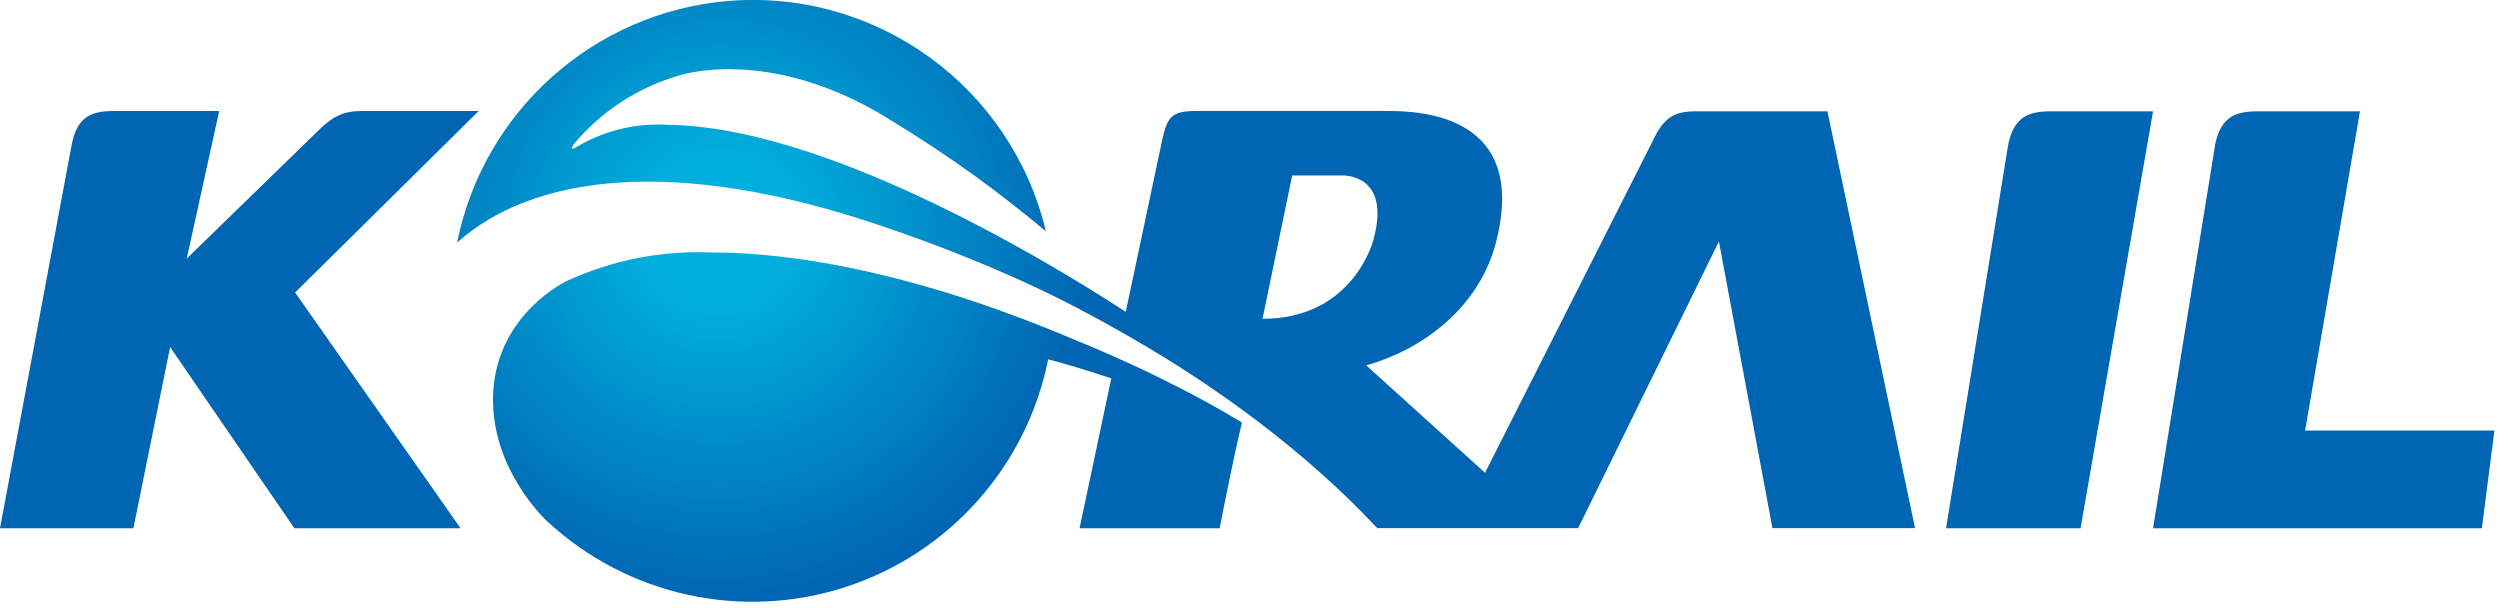
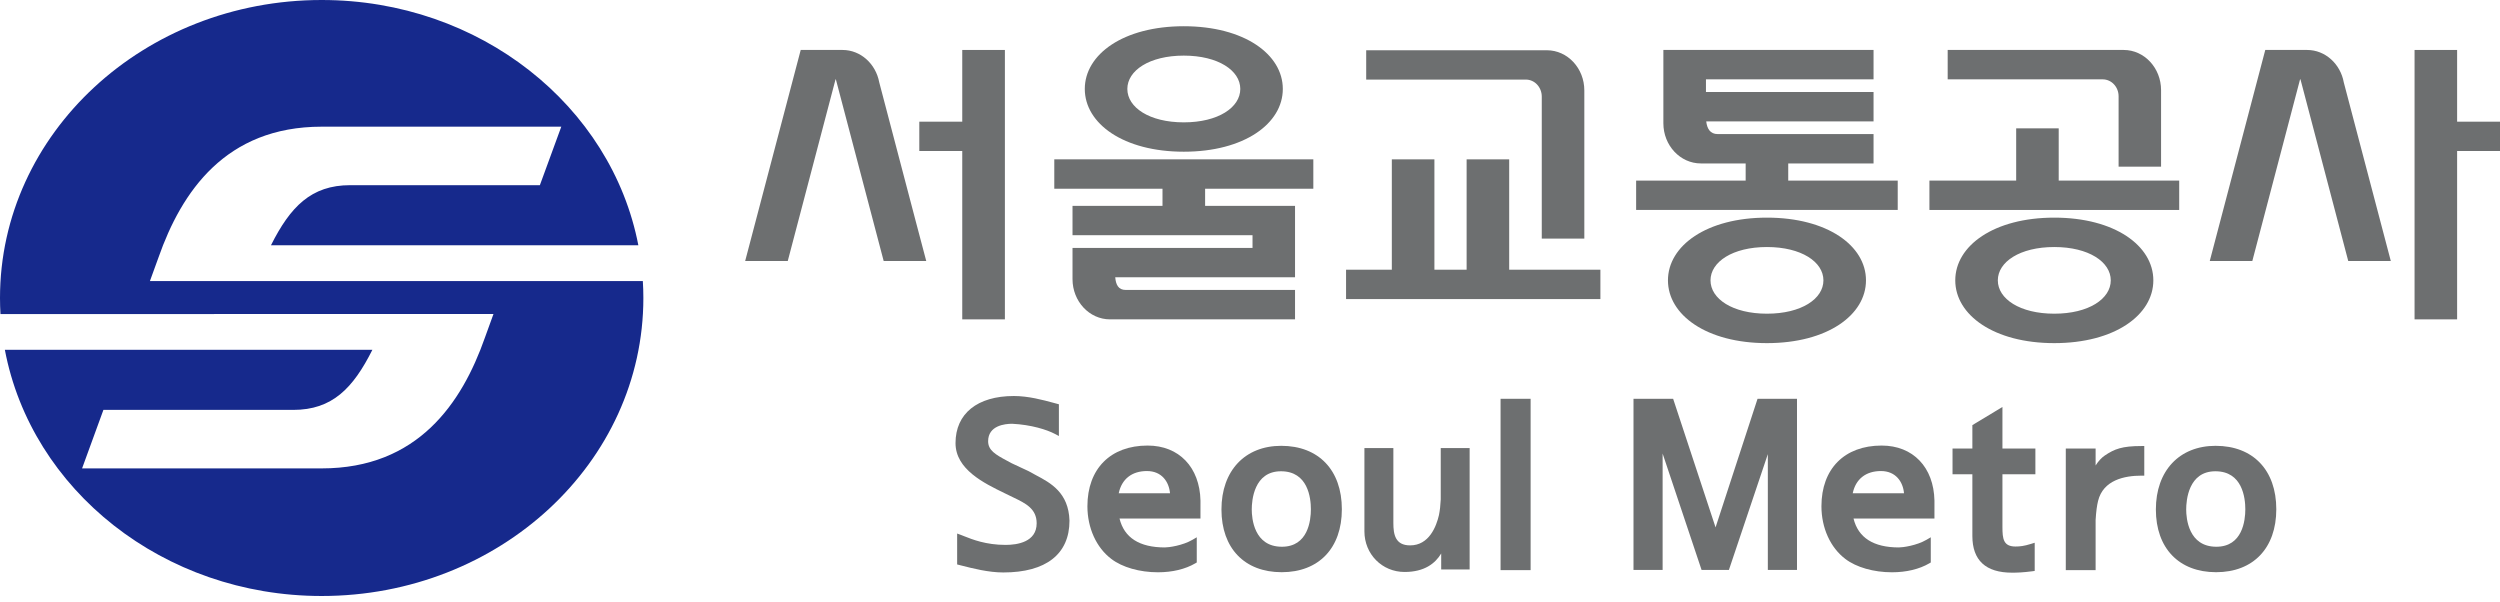
- <svg xmlns="http://www.w3.org/2000/svg" viewBox="0 0 284 69" xml:space="preserve" style="fill-rule:evenodd;clip-rule:evenodd;stroke-linejoin:round;stroke-miterlimit:2">
-   <path d="M0-47.364c-2.93 0-4.153 1.044-4.753 3.771L-11.813 0H3.468l8.234-47.364H0Z" style="fill:#0066b3;fill-rule:nonzero" transform="translate(232.884 60.011)" />
-   <path d="M0-47.397h-13.334c-2.055 0-3.215.652-4.581 1.927l-15.246 14.835 3.686-16.762h-12.082c-2.882 0-4.066 1.031-4.65 3.694L-54.375 0h15.154l4.172-20.585L-20.934 0h18.879L-20.85-26.781 0-47.397Z" style="fill:#0066b3;fill-rule:nonzero" transform="translate(54.375 60.01)" />
-   <path d="m0 25.158 6.233-36.261H-5.461c-2.884 0-4.115.998-4.729 3.615l-7.083 43.749h37.351l1.426-11.103H0Z" style="fill:#0066b3;fill-rule:nonzero" transform="translate(261.86 23.75)" />
-   <path d="M.021.804A.825.825 0 0 1-.718.145c.2.179.583.243 1.168.042C.582.142.703.094.814.044c.101-.045.204-.099.311-.161.221-.127.468-.304.667-.517h.548l.384.782.146-.782h.389L3.02.503h-.359c-.056 0-.08-.016-.105-.056l-.47-.93-.324.293c.147.041.311.154.356.344.082.336-.202.35-.297.35H1.3c-.068 0-.08-.015-.094-.076l-.1-.472C.85.123.269.461-.14.466A.434.434 0 0 1-.39.407C-.401.4-.404.401-.406.402L-.4.413A.585.585 0 0 0-.115.6S.126.684.45.488C.638.374.765.278.888.176a.822.822 0 0 1-.867.628ZM1.56.328h.135s.136.008.087-.174c0 0-.053-.217-.303-.217l.081.391Z" style="fill:url(#a);fill-rule:nonzero" transform="matrix(41.64483 0 0 -41.64483 81.828 33.594)" />
-   <path d="M-.414.957S-.603.869-.616.654c-.012-.21.147-.355.147-.355l.001-.001A.827.827 0 0 1 .905.742C.933.735.993.718 1.078.69L.991.279h.384s.031.162.061.29c-.218.132-.45.223-.45.223-.412.176-.752.243-1.006.243A.86.86 0 0 1-.414.957Z" style="fill:url(#b);fill-rule:nonzero" transform="matrix(41.44663 0 0 -41.44663 81.564 71.575)" />
-   <defs>
-     <radialGradient id="a" cx="0" cy="0" r="1" gradientUnits="userSpaceOnUse" gradientTransform="matrix(1 0 0 -1 0 .172)">
-       <stop offset="0" style="stop-color:#00afdc;stop-opacity:1" />
-       <stop offset=".2" style="stop-color:#00afdc;stop-opacity:1" />
-       <stop offset="1" style="stop-color:#0066b3;stop-opacity:1" />
-     </radialGradient>
-     <radialGradient id="b" cx="0" cy="0" r="1" gradientUnits="userSpaceOnUse" gradientTransform="matrix(1 0 0 -1 0 1.093)">
-       <stop offset="0" style="stop-color:#00afdc;stop-opacity:1" />
-       <stop offset=".2" style="stop-color:#00afdc;stop-opacity:1" />
-       <stop offset="1" style="stop-color:#0066b3;stop-opacity:1" />
-     </radialGradient>
-   </defs>
+ <svg xmlns="http://www.w3.org/2000/svg" width="100%" height="100%" viewBox="0 0 470 113" version="1.1" xml:space="preserve" style="fill-rule:evenodd;clip-rule:evenodd;stroke-linejoin:round;stroke-miterlimit:2;">
+   <path d="M180.904,22.876l-8.075,-0l-0,5.512l8.075,0l0,31.652l8.016,0l0,-50.648l-8.016,-0l0,13.484Z" style="fill:#6d6f70;fill-rule:nonzero;" />
+   <path d="M165.294,15.466c-0.646,-3.453 -3.484,-6.074 -6.903,-6.074l-7.856,-0l-10.445,39.678l8.008,-0l8.984,-34.153l0.06,0l8.99,34.153l8.002,-0l-2.023,-7.654l-6.817,-25.95Z" style="fill:#6d6f70;fill-rule:nonzero;" />
+   <path d="M470,22.876l-8.062,-0l0,-13.484l-8.001,-0l0,50.648l8.001,0l0,-31.652l8.062,0l0,-5.512Z" style="fill:#6d6f70;fill-rule:nonzero;" />
+   <path d="M283.727,29.959l-8.002,0l0,20.746l-6.056,-0l-0,-20.746l-8.006,0l-0,20.746l-8.603,-0l0,5.522l47.815,-0l-0,-5.522l-17.148,-0l-0,-20.746Z" style="fill:#6d6f70;fill-rule:nonzero;" />
+   <path d="M336.188,30.726l16.039,0l-0,-5.519l-29.303,0c-1.398,0 -1.998,-1.008 -2.152,-2.382l31.455,-0l-0,-5.527l-31.506,0l0,-2.381l31.506,0l-0,-5.525l-39.513,-0l0,13.783c0,4.167 3.162,7.551 7.05,7.551l8.42,0l0,3.223l-20.591,0l-0,5.523l49.179,-0l-0,-5.523l-20.584,0l0,-3.223Z" style="fill:#6d6f70;fill-rule:nonzero;" />
+   <path d="M332.188,58.974c-6.474,0 -10.613,-2.795 -10.613,-6.267c-0,-3.463 4.139,-6.266 10.613,-6.266c6.475,-0 10.616,2.803 10.616,6.266c0,3.472 -4.141,6.267 -10.616,6.267m-0,-18.059c-11.351,0 -18.613,5.283 -18.613,11.792c-0,6.509 7.262,11.801 18.613,11.801c11.357,-0 18.616,-5.292 18.616,-11.801c-0,-6.509 -7.259,-11.792 -18.616,-11.792" style="fill:#6d6f70;fill-rule:nonzero;" />
+   <path d="M387.036,24.13l-7.995,0l0,9.82l-16.31,-0l0,5.523l46.959,-0l-0,-5.523l-22.654,-0l-0,-9.82Z" style="fill:#6d6f70;fill-rule:nonzero;" />
+   <path d="M386.208,58.974c-6.482,0 -10.617,-2.795 -10.617,-6.267c0,-3.463 4.135,-6.266 10.617,-6.266c6.468,-0 10.616,2.803 10.616,6.266c0,3.472 -4.148,6.267 -10.616,6.267m-0,-18.059c-11.358,0 -18.618,5.283 -18.618,11.792c0,6.509 7.26,11.801 18.618,11.801c11.356,-0 18.62,-5.292 18.62,-11.801c-0,-6.509 -7.264,-11.792 -18.62,-11.792" style="fill:#6d6f70;fill-rule:nonzero;" />
+   <path d="M198.206,35.483l20.343,-0l-0,3.22l-16.916,-0l0,5.517l33.841,-0l0,2.388l-33.841,-0l0,5.871c0,4.163 3.152,7.561 7.044,7.561l34.789,0l0,-5.529l-31.82,0c-1.408,0 -1.869,-1.01 -1.981,-2.381l33.801,-0l0,-13.427l-16.905,-0l0,-3.22l20.345,-0l0,-5.524l-48.7,-0l0,5.524Z" style="fill:#6d6f70;fill-rule:nonzero;" />
+   <path d="M222.554,10.455c6.471,-0 10.621,2.811 10.621,6.266c0,3.474 -4.15,6.282 -10.621,6.282c-6.475,0 -10.614,-2.808 -10.614,-6.282c0,-3.455 4.139,-6.266 10.614,-6.266m0,18.067c11.353,0 18.615,-5.286 18.615,-11.801c-0,-6.511 -7.262,-11.79 -18.615,-11.79c-11.349,-0 -18.613,5.279 -18.613,11.79c0,6.515 7.264,11.801 18.613,11.801" style="fill:#6d6f70;fill-rule:nonzero;" />
+   <path d="M286.859,14.961c1.659,-0 2.993,1.435 2.993,3.203l0,26.697l8.001,-0l-0,-27.863c-0,-4.162 -3.145,-7.551 -7.045,-7.551l-33.963,0l-0,5.514l30.014,-0Z" style="fill:#6d6f70;fill-rule:nonzero;" />
+   <path d="M395.299,14.917c1.663,0 2.997,1.421 2.997,3.193l0,13.22l7.985,0l0,-14.379c0,-4.164 -3.143,-7.56 -7.034,-7.56l-33.083,0l-0,5.526l29.135,0Z" style="fill:#6d6f70;fill-rule:nonzero;" />
+   <path d="M433.735,9.392l-7.864,-0l-10.437,39.678l8.002,0l8.976,-34.153l0.077,0l8.981,34.153l8.002,0l-8.838,-33.572c-0.627,-3.472 -3.478,-6.106 -6.899,-6.106" style="fill:#6d6f70;fill-rule:nonzero;" />
+   <path d="M194.765,89.336c-0.461,-0.243 -0.907,-0.481 -1.369,-0.75l-3.22,-1.505c-0.294,-0.163 -0.589,-0.32 -0.878,-0.475c-2.189,-1.169 -3.529,-1.969 -3.529,-3.655c-0,-2.959 3.175,-3.282 4.513,-3.282c3.591,0.175 6.559,1.124 8.011,1.892l0.78,0.411l-0,-5.968l-0.994,-0.267c-1.997,-0.541 -4.735,-1.287 -7.465,-1.287c-6.876,0 -10.976,3.31 -10.976,8.852c-0,4.934 5.338,7.529 9.241,9.423l1.687,0.821c2.223,1.07 4.327,2.087 4.327,4.832c-0,3.537 -3.659,4.064 -5.844,4.064c-3.683,-0 -6.251,-1.024 -7.787,-1.637c-0.227,-0.089 -0.429,-0.171 -0.601,-0.236l-0.718,-0.265l0,5.812l0.662,0.168c2.333,0.596 5.235,1.339 8.016,1.339c8.023,-0 12.442,-3.45 12.442,-9.734c-0.156,-5.292 -3.559,-7.1 -6.298,-8.553" style="fill:#6d6f70;fill-rule:nonzero;" />
+   <path d="M215.623,88.556c2.789,0 4.15,2.021 4.34,4.18l-9.644,-0c0.557,-2.667 2.46,-4.18 5.304,-4.18m0.129,-4.791c-6.982,0 -11.319,4.37 -11.319,11.408c0,4.082 1.681,7.786 4.501,9.909c2.056,1.575 5.33,2.507 8.754,2.507c2.711,-0 5.145,-0.582 7.039,-1.689l0.264,-0.153l-0,-4.738l-0.797,0.467c-1.888,1.1 -4.465,1.442 -5.193,1.442c-4.786,0 -7.656,-1.828 -8.532,-5.44l15.218,0l0.003,-3.355c-0.14,-6.293 -4.04,-10.358 -9.938,-10.358" style="fill:#6d6f70;fill-rule:nonzero;" />
+   <path d="M240.824,88.599c5.071,-0 5.623,4.992 5.623,7.141c-0,2.12 -0.534,7.047 -5.452,7.047c-5.26,-0 -5.665,-5.36 -5.665,-7.006c0,-1.684 0.398,-7.182 5.494,-7.182m0.043,-4.785c-6.825,-0 -11.234,4.694 -11.234,11.967c-0,7.273 4.336,11.793 11.321,11.793c6.982,-0 11.315,-4.533 11.315,-11.834c0,-7.36 -4.37,-11.926 -11.402,-11.926" style="fill:#6d6f70;fill-rule:nonzero;" />
+   <path d="M270.859,93.893c-0.051,1.125 -0.157,2.038 -0.334,2.939c-0.491,2.127 -1.847,5.699 -5.423,5.699c-2.767,-0 -3.15,-2.017 -3.15,-4.195l0,-14.094l-5.442,-0l0,15.653c0,4.282 3.32,7.635 7.553,7.635c3.753,0 5.783,-1.63 6.882,-3.476l0,3.005l5.347,0l-0,-22.817l-5.433,-0l-0,9.651Z" style="fill:#6d6f70;fill-rule:nonzero;" />
+   <rect x="282.106" y="74.972" width="5.65" height="32.213" style="fill:#6d6f70;" />
+   <path d="M322.526,99.15l-7.976,-24.178l-7.453,-0l-0,32.171l5.476,0l-0,-21.876l7.321,21.876l5.142,0l7.317,-21.764l-0,21.764l5.483,0l0,-32.171l-7.417,-0l-7.893,24.178Z" style="fill:#6d6f70;fill-rule:nonzero;" />
+   <path d="M353.617,88.556c2.786,0 4.15,2.021 4.337,4.18l-9.643,-0c0.556,-2.667 2.464,-4.18 5.306,-4.18m0.13,-4.791c-6.983,0 -11.317,4.37 -11.317,11.408c-0,4.082 1.682,7.784 4.496,9.909c2.059,1.575 5.33,2.507 8.755,2.507c2.711,-0 5.146,-0.582 7.043,-1.689l0.262,-0.153l-0,-4.738l-0.799,0.467c-1.888,1.1 -4.466,1.442 -5.195,1.442c-4.779,0 -7.648,-1.828 -8.531,-5.44l15.215,0l0.002,-3.355c-0.131,-6.293 -4.03,-10.358 -9.931,-10.358" style="fill:#6d6f70;fill-rule:nonzero;" />
+   <path d="M376.458,76.511l-5.653,3.412l-0,4.406l-3.729,-0l0,4.832l3.729,-0l-0,11.601c-0,4.58 2.51,6.901 7.462,6.901c0.926,-0 2.027,-0.032 3.797,-0.263l0.46,-0.063l-0,-5.302l-0.693,0.216c-1.315,0.412 -2.089,0.495 -2.911,0.495c-2.29,0 -2.462,-1.454 -2.462,-3.673l-0,-9.912l6.195,-0l0,-4.832l-6.195,-0l-0,-7.818Z" style="fill:#6d6f70;fill-rule:nonzero;" />
+   <path d="M395.7,85.636c-0.64,0.44 -1.217,1.069 -1.725,1.877l-0,-3.185l-5.607,0l0,22.857l5.607,0l-0,-9.42c0.097,-1.6 0.243,-2.708 0.463,-3.591c0.966,-3.929 4.963,-4.753 8.155,-4.753l0.531,-0l-0,-5.567l-0.531,-0c-3.634,-0 -5.058,0.549 -6.893,1.782" style="fill:#6d6f70;fill-rule:nonzero;" />
+   <path d="M416.497,88.599c5.075,-0 5.623,4.992 5.623,7.141c-0,2.12 -0.534,7.047 -5.448,7.047c-5.259,-0 -5.667,-5.36 -5.667,-7.006c-0,-1.684 0.396,-7.182 5.492,-7.182m0.039,-4.785c-6.818,-0 -11.232,4.694 -11.232,11.967c-0,7.273 4.343,11.793 11.322,11.793c6.98,-0 11.318,-4.533 11.318,-11.834c0,-7.36 -4.368,-11.926 -11.408,-11.926" style="fill:#6d6f70;fill-rule:nonzero;" />
+   <path d="M28.184,52.842l1.611,-4.436c4.336,-12.354 12.617,-24.591 30.681,-24.591l45.047,-0l-4.027,10.998l-35.66,-0c-7.347,-0 -11.261,4.066 -14.895,11.299l69.069,0.004c-5.049,-26.216 -29.787,-46.116 -59.534,-46.116c-33.397,0 -60.476,25.081 -60.476,56.022c0,1.015 0.032,2.02 0.09,3.019l92.683,-0.006l-1.608,4.433c-4.342,12.356 -12.633,24.591 -30.689,24.591l-45.046,0l4.011,-10.998l35.674,0c7.346,0 11.259,-4.06 14.892,-11.294l-69.092,-0c4.977,26.299 29.748,46.28 59.561,46.28c33.397,0 60.477,-25.077 60.477,-56.025c-0,-1.069 -0.037,-2.131 -0.1,-3.184l-92.669,0.004Z" style="fill:#16298c;fill-rule:nonzero;" />
</svg>
